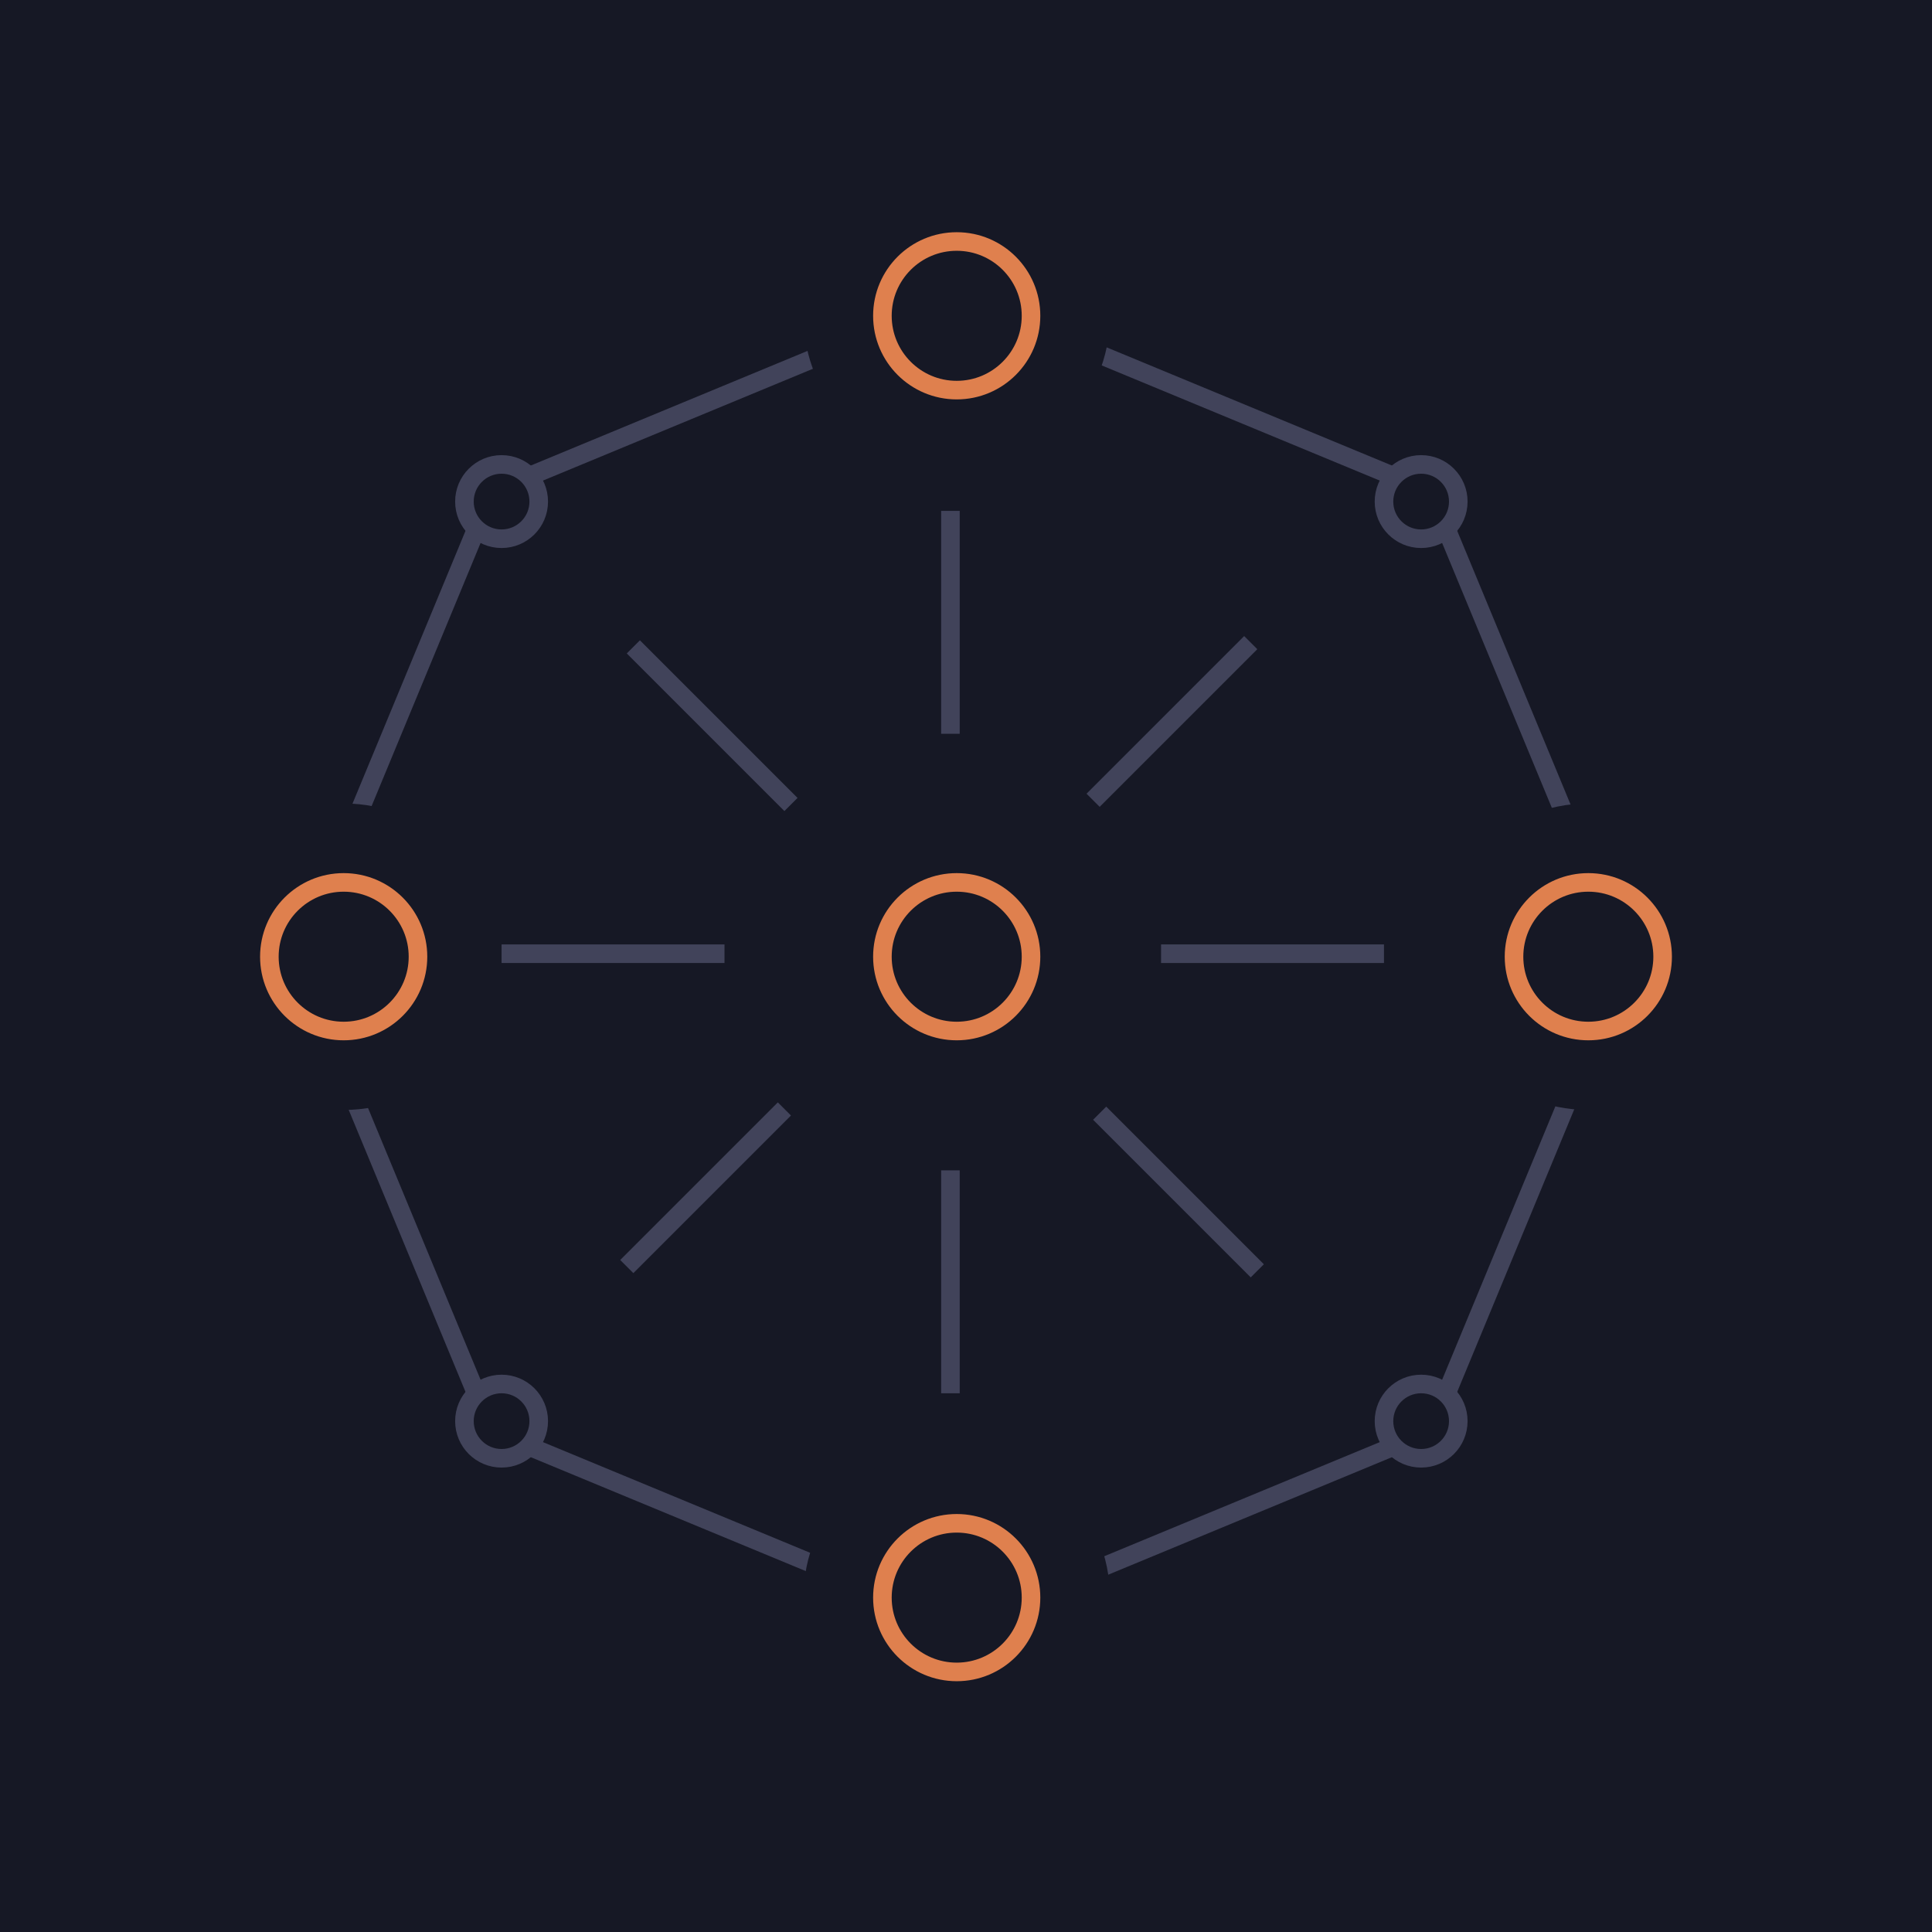
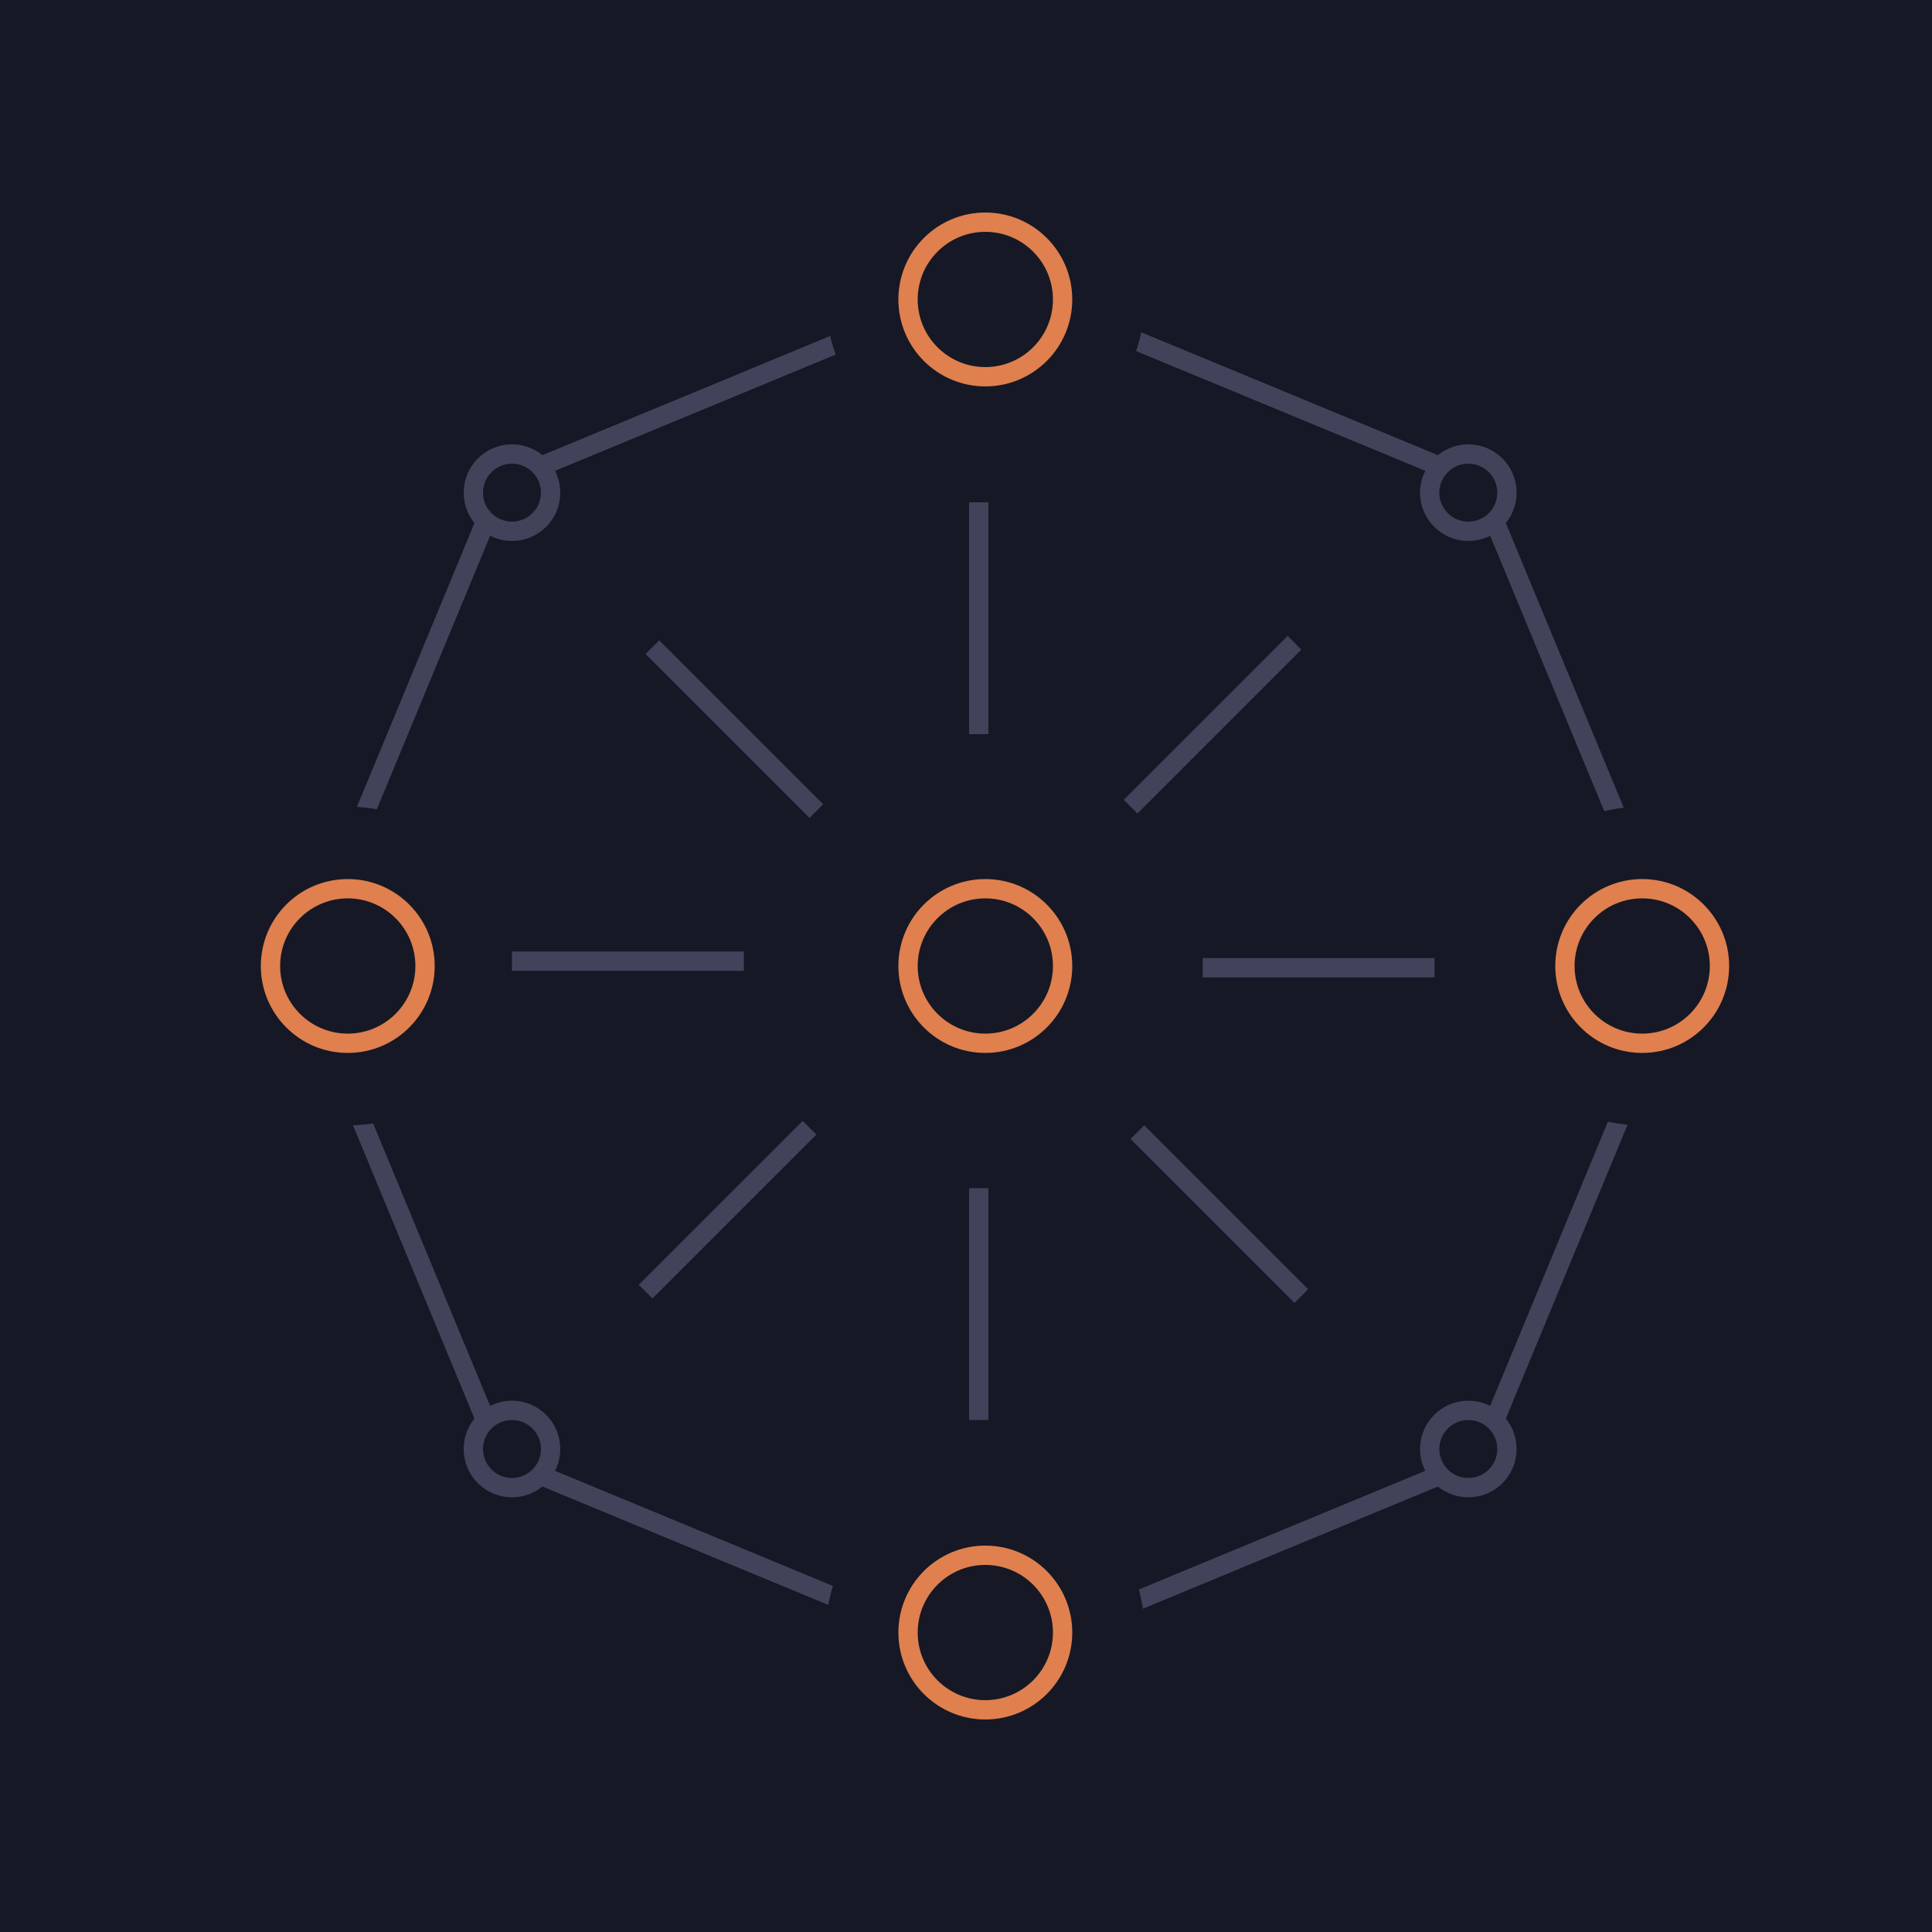
- <svg xmlns="http://www.w3.org/2000/svg" xmlns:xlink="http://www.w3.org/1999/xlink" width="208px" height="208px" viewBox="0 0 208 208" version="1.1">
+ <svg xmlns="http://www.w3.org/2000/svg" xmlns:xlink="http://www.w3.org/1999/xlink" width="200px" height="200px" viewBox="0 0 200 200" version="1.1">
  <defs>
-     <circle id="path-1" cx="74" cy="8" r="8" />
-     <circle id="path-2" cx="74" cy="146" r="8" />
-     <circle id="path-3" cx="142" cy="77" r="8" />
-     <circle id="path-4" cx="8" cy="77" r="8" />
+     <circle id="path-1" cx="715" cy="383" r="8" />
+     <circle id="path-2" cx="715" cy="521" r="8" />
+     <circle id="path-3" cx="783" cy="452" r="8" />
+     <circle id="path-4" cx="649" cy="452" r="8" />
  </defs>
  <g id="Promeθeus" stroke="none" stroke-width="1" fill="none" fill-rule="evenodd">
-     <g id="Planet" transform="translate(-604, -1838)">
-       <rect fill="#161825" x="0" y="0" width="1440" height="5977" />
-       <g id="Group-15-Copy" transform="translate(633, 1864)" fill-rule="nonzero">
-         <path d="M73.323,29 L73.323,53" id="Path-Copy" stroke="#41435A" stroke-width="2" />
-         <path d="M73.323,100 L73.323,124" id="Path-Copy-2" stroke="#41435A" stroke-width="2" />
-         <path d="M25,76.677 L49,76.677 L25,76.677 Z" id="Path-Copy" stroke="#41435A" stroke-width="2" />
-         <path d="M108.823,64.5 L108.823,88.5" id="Path-Copy-2" stroke="#41435A" stroke-width="2" transform="translate(108.5, 77) rotate(-90) translate(-108.5, -77) " />
-         <path d="M47.869,89.251 L47.869,113.251" id="Path-Copy" stroke="#41435A" stroke-width="2" transform="translate(47.54594, 101.7505) rotate(-135) translate(-47.54594, -101.7505) " />
-         <path d="M98.073,39.046 L98.073,63.046" id="Path-Copy-2" stroke="#41435A" stroke-width="2" transform="translate(97.75052, 51.54594) rotate(-135) translate(-97.75052, -51.54594) " />
-         <path d="M98.073,89.251 L98.073,113.251" id="Path-Copy" stroke="#41435A" stroke-width="2" transform="translate(97.75052, 101.7505) rotate(-225) translate(-97.75052, -101.7505) " />
-         <path d="M47.869,39.046 L47.869,63.046" id="Path-Copy-2" stroke="#41435A" stroke-width="2" transform="translate(47.54594, 51.54594) rotate(-225) translate(-47.54594, -51.54594) " />
-         <polygon id="Polygon" stroke="#41435A" stroke-width="2" points="74.5 6 125.058 26.942 146 77.5 125.058 128.058 74.5 149 23.942 128.058 3 77.5 23.942 26.942" />
-         <g id="Oval">
-           <use stroke="#161825" stroke-width="17" fill="#161825" xlink:href="#path-1" />
-           <use stroke="#DF804E" stroke-width="2" xlink:href="#path-1" />
-         </g>
-         <g id="Oval-Copy">
-           <use stroke="#161825" stroke-width="17" fill="#161825" xlink:href="#path-2" />
-           <use stroke="#DF804E" stroke-width="2" xlink:href="#path-2" />
-         </g>
-         <circle id="Oval-Copy" stroke="#DF804E" stroke-width="2" fill="#161825" cx="74" cy="77" r="8" />
-         <circle id="Oval-Copy" stroke="#41435A" stroke-width="2" fill="#161825" cx="25" cy="127" r="4" />
-         <circle id="Oval-Copy" stroke="#41435A" stroke-width="2" fill="#161825" cx="124" cy="127" r="4" />
-         <g id="Oval-Copy">
-           <use stroke="#161825" stroke-width="17" fill="#161825" xlink:href="#path-3" />
-           <use stroke="#DF804E" stroke-width="2" xlink:href="#path-3" />
-         </g>
-         <g id="Oval-Copy">
-           <use stroke="#161825" stroke-width="17" fill="#161825" xlink:href="#path-4" />
-           <use stroke="#DF804E" stroke-width="2" xlink:href="#path-4" />
-         </g>
-         <circle id="Oval-Copy" stroke="#41435A" stroke-width="2" fill="#161825" cx="25" cy="28" r="4" />
-         <circle id="Oval-Copy" stroke="#41435A" stroke-width="2" fill="#161825" cx="124" cy="28" r="4" />
+     <g id="Planet-1-Copy-2" transform="translate(-613, -352)">
+       <rect fill="#161825" x="0" y="0" width="1440" height="884" />
+       <g id="Group-6" transform="translate(713, 404)" fill-rule="nonzero" stroke="#41435A" stroke-width="2">
+         <path d="M1.323,0 L1.323,24" id="Path-Copy" />
+         <path d="M1.323,71 L1.323,95" id="Path-Copy-2" />
      </g>
+       <path d="M666,451.5 L690,451.5 L666,451.5 Z" id="Path-Copy" stroke="#41435A" stroke-width="2" fill-rule="nonzero" />
+       <path d="M750.323,440 L750.323,464" id="Path-Copy-2" stroke="#41435A" stroke-width="2" fill-rule="nonzero" transform="translate(750, 452.5) rotate(-90) translate(-750, -452.5) " />
+       <g id="Group-6" transform="translate(714, 452) rotate(-135) translate(-714, -452) translate(713, 404)" fill-rule="nonzero" stroke="#41435A" stroke-width="2">
+         <path d="M1.323,0 L1.323,24" id="Path-Copy" />
+         <path d="M1.323,71 L1.323,95" id="Path-Copy-2" />
+       </g>
+       <g id="Group-6" transform="translate(714, 452) rotate(-225) translate(-714, -452) translate(713, 404)" fill-rule="nonzero" stroke="#41435A" stroke-width="2">
+         <path d="M1.323,0 L1.323,24" id="Path-Copy" />
+         <path d="M1.323,71 L1.323,95" id="Path-Copy-2" />
+       </g>
+       <polygon id="Polygon" stroke="#41435A" stroke-width="2" fill-rule="nonzero" points="715.5 381 766.058 401.942 787 452.5 766.058 503.058 715.5 524 664.942 503.058 644 452.5 664.942 401.942" />
+       <g id="Oval" fill-rule="nonzero">
+         <use stroke="#161825" stroke-width="17" fill="#161825" xlink:href="#path-1" />
+         <use stroke="#DF804E" stroke-width="2" xlink:href="#path-1" />
+       </g>
+       <g id="Oval-Copy" fill-rule="nonzero">
+         <use stroke="#161825" stroke-width="17" fill="#161825" xlink:href="#path-2" />
+         <use stroke="#DF804E" stroke-width="2" xlink:href="#path-2" />
+       </g>
+       <circle id="Oval-Copy" stroke="#DF804E" stroke-width="2" fill="#161825" fill-rule="nonzero" cx="715" cy="452" r="8" />
+       <circle id="Oval-Copy" stroke="#41435A" stroke-width="2" fill="#161825" fill-rule="nonzero" cx="666" cy="502" r="4" />
+       <circle id="Oval-Copy" stroke="#41435A" stroke-width="2" fill="#161825" fill-rule="nonzero" cx="765" cy="502" r="4" />
+       <g id="Oval-Copy" fill-rule="nonzero">
+         <use stroke="#161825" stroke-width="17" fill="#161825" xlink:href="#path-3" />
+         <use stroke="#DF804E" stroke-width="2" xlink:href="#path-3" />
+       </g>
+       <g id="Oval-Copy" fill-rule="nonzero">
+         <use stroke="#161825" stroke-width="17" fill="#161825" xlink:href="#path-4" />
+         <use stroke="#DF804E" stroke-width="2" xlink:href="#path-4" />
+       </g>
+       <circle id="Oval-Copy" stroke="#41435A" stroke-width="2" fill="#161825" fill-rule="nonzero" cx="666" cy="403" r="4" />
+       <circle id="Oval-Copy" stroke="#41435A" stroke-width="2" fill="#161825" fill-rule="nonzero" cx="765" cy="403" r="4" />
    </g>
  </g>
</svg>
